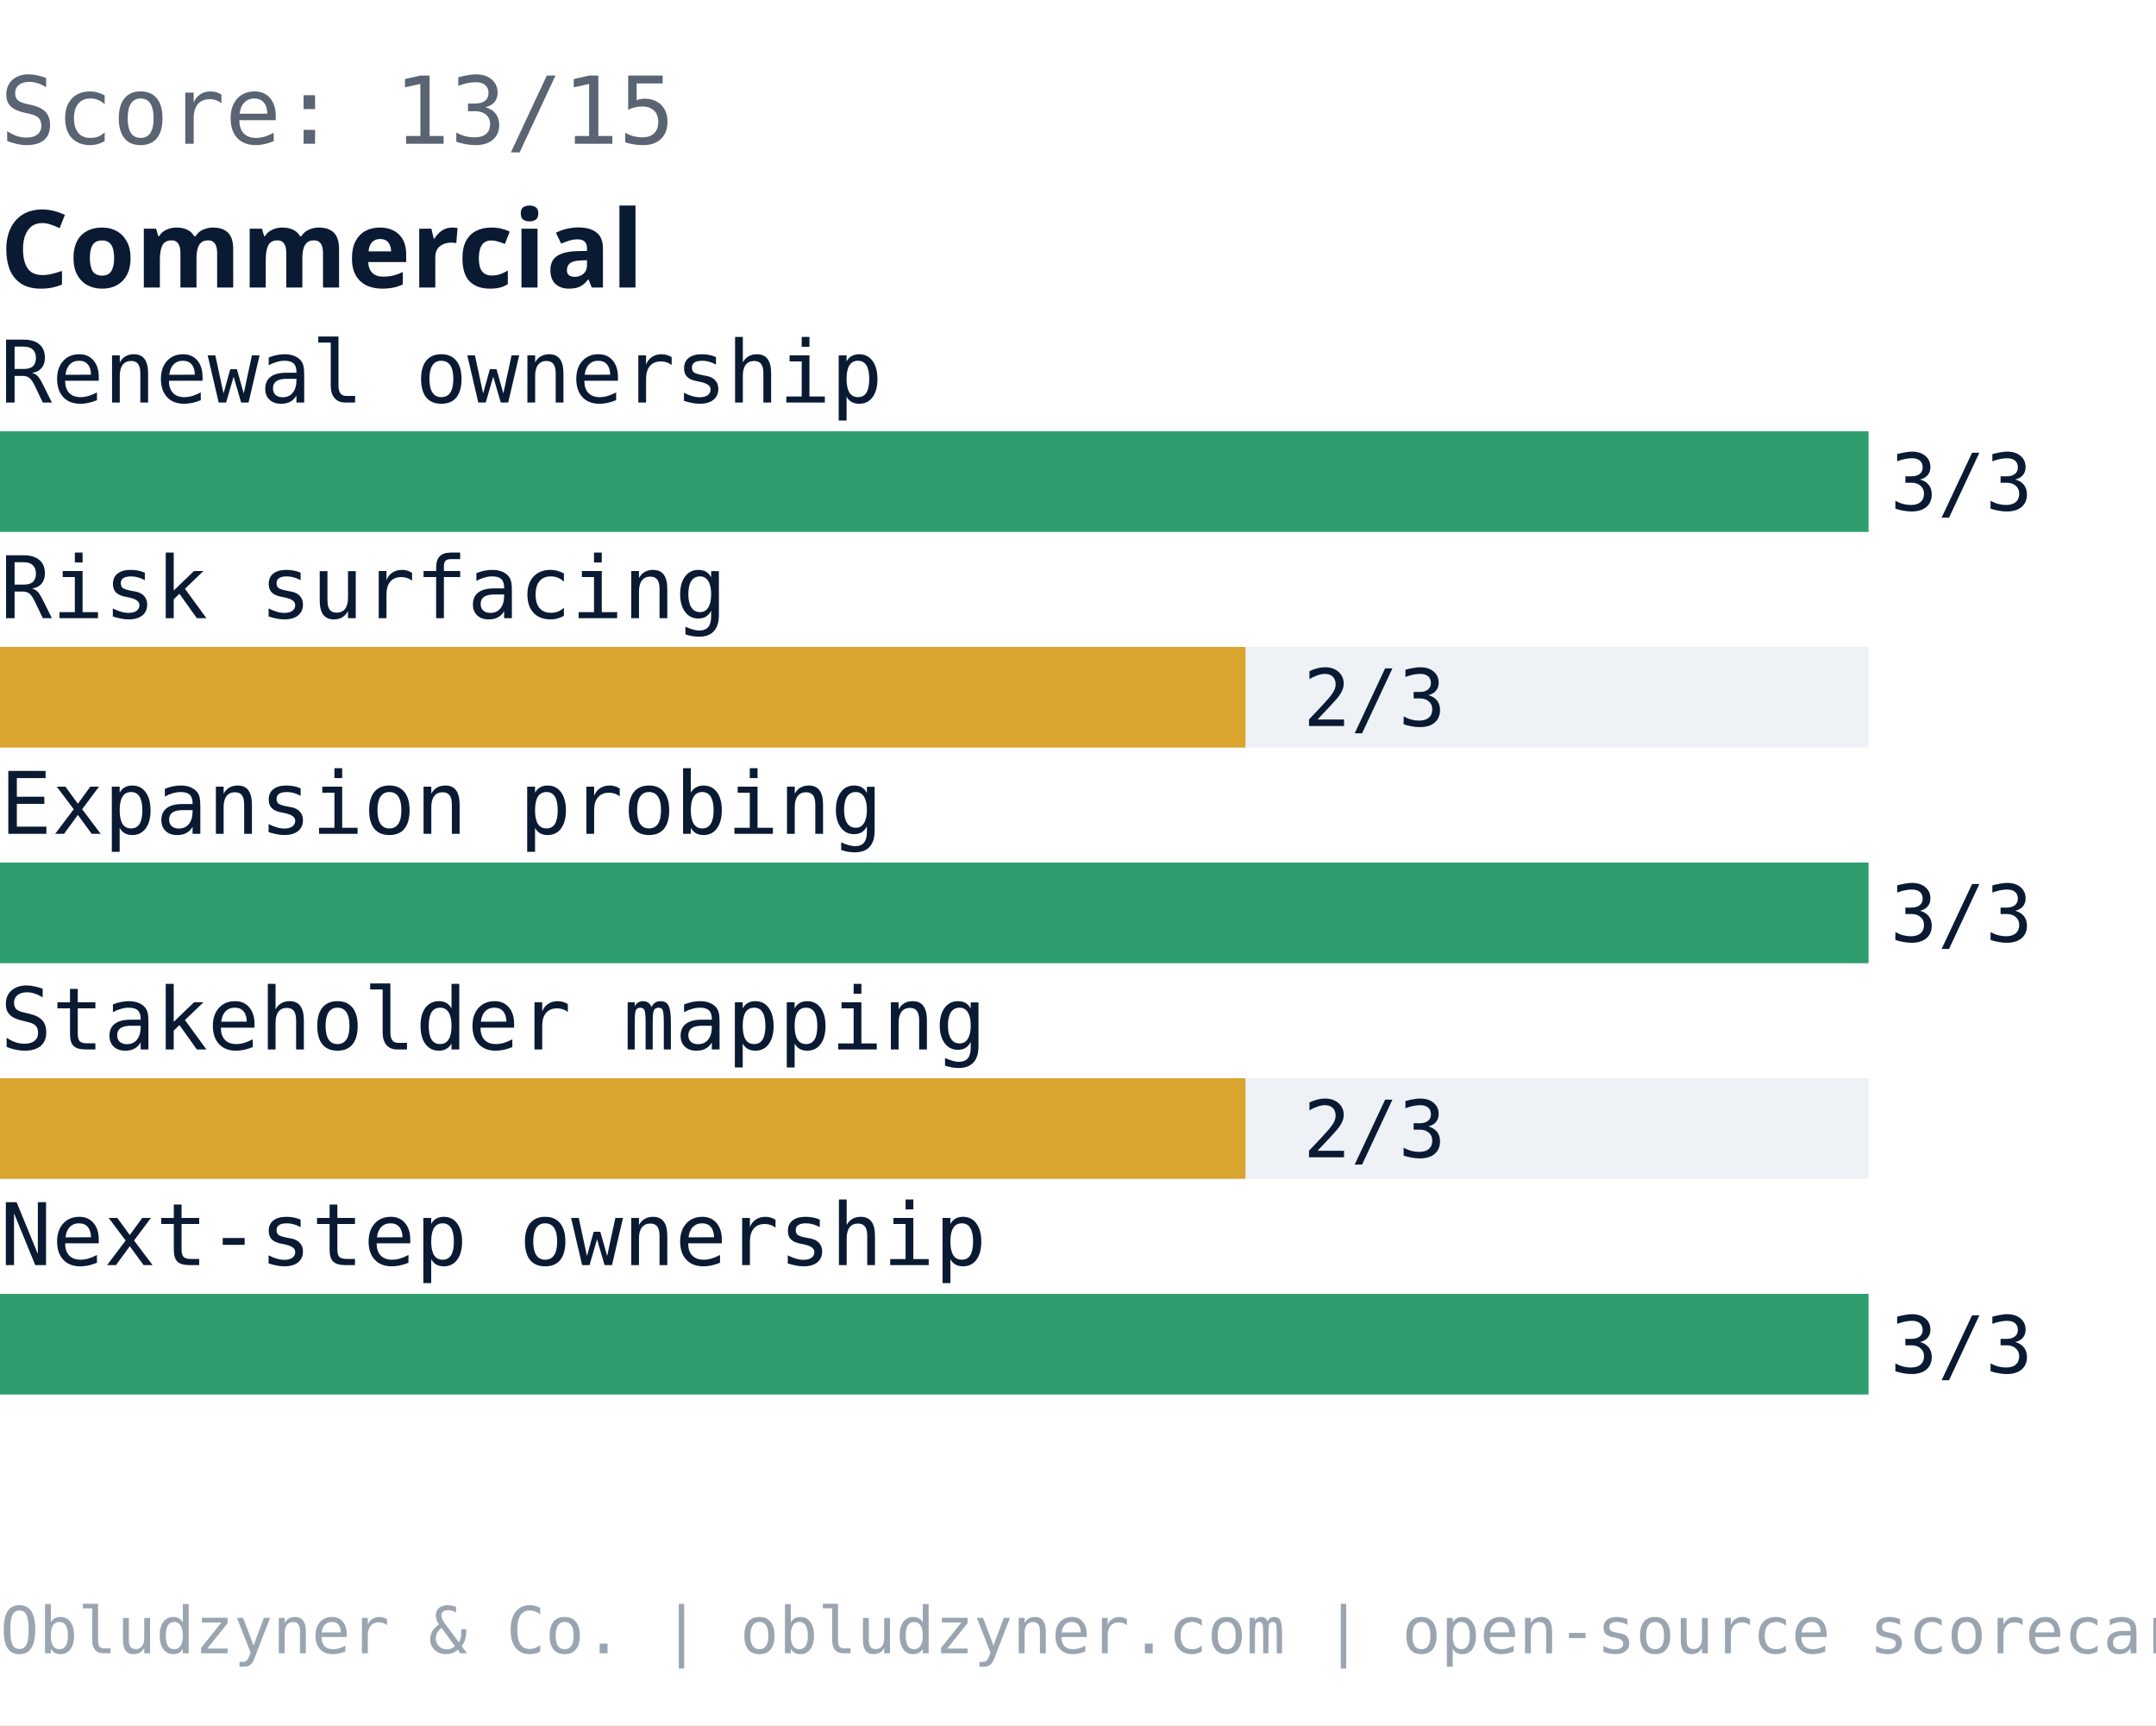
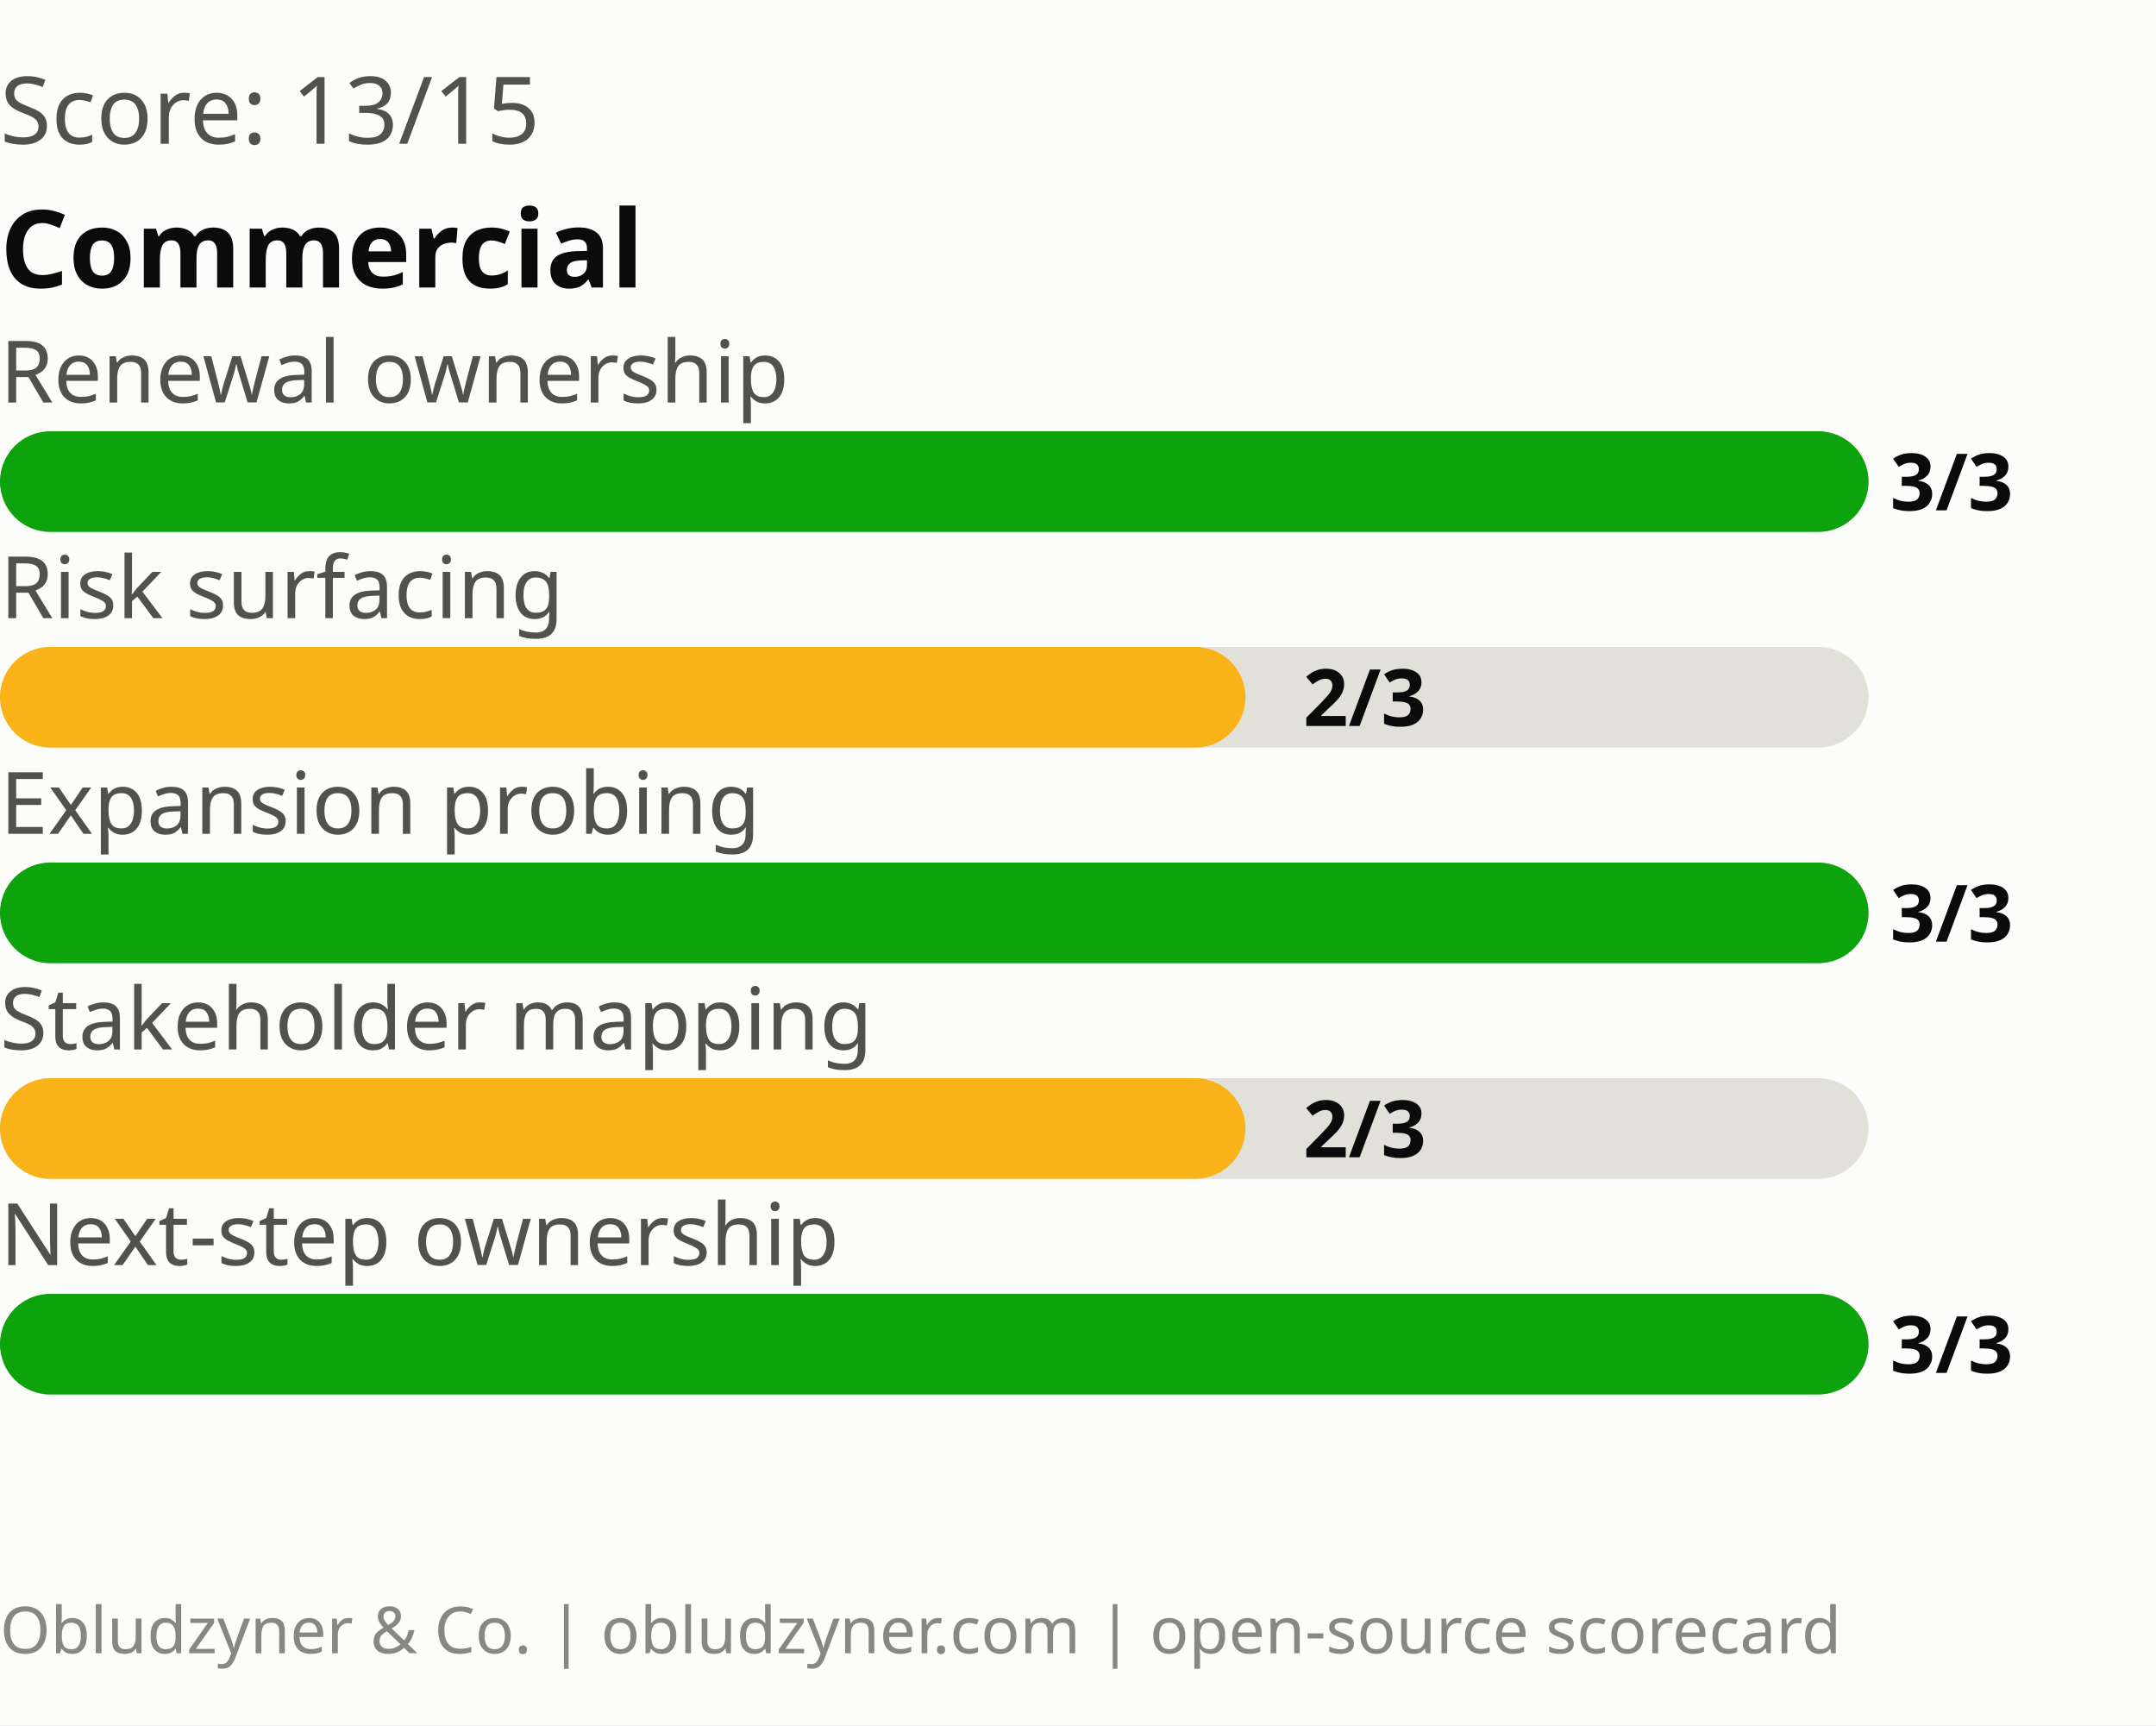
<svg xmlns="http://www.w3.org/2000/svg" viewBox="0 0 300 240" font-family="sans-serif">
-   <rect x="0" y="0" width="300" height="240" fill="#ffffff" />
-   <text x="0" y="20" font-size="13" font-family="monospace" fill="#5a6472">Score: 13/15</text>
-   <text x="0" y="40" font-size="15" font-family="sans-serif" font-weight="bold" fill="#0a1a33">Commercial</text>
-   <text x="0" y="56" font-size="12" font-family="monospace" fill="#0a1a33">Renewal ownership</text>
-   <rect x="0" y="60" width="260" height="14" fill="#eef1f6" />
-   <rect x="0" y="60" width="260.0" height="14" fill="#2f9e6e" />
-   <text x="263" y="71" font-size="11" font-family="monospace" fill="#0a1a33">3/3</text>
-   <text x="0" y="86" font-size="12" font-family="monospace" fill="#0a1a33">Risk surfacing</text>
-   <rect x="0" y="90" width="260" height="14" fill="#eef1f6" />
-   <rect x="0" y="90" width="173.3" height="14" fill="#d9a52f" />
-   <text x="181.333" y="101" font-size="11" font-family="monospace" fill="#0a1a33">2/3</text>
-   <text x="0" y="116" font-size="12" font-family="monospace" fill="#0a1a33">Expansion probing</text>
-   <rect x="0" y="120" width="260" height="14" fill="#eef1f6" />
-   <rect x="0" y="120" width="260.0" height="14" fill="#2f9e6e" />
-   <text x="263" y="131" font-size="11" font-family="monospace" fill="#0a1a33">3/3</text>
-   <text x="0" y="146" font-size="12" font-family="monospace" fill="#0a1a33">Stakeholder mapping</text>
-   <rect x="0" y="150" width="260" height="14" fill="#eef1f6" />
-   <rect x="0" y="150" width="173.3" height="14" fill="#d9a52f" />
-   <text x="181.333" y="161" font-size="11" font-family="monospace" fill="#0a1a33">2/3</text>
-   <text x="0" y="176" font-size="12" font-family="monospace" fill="#0a1a33">Next-step ownership</text>
-   <rect x="0" y="180" width="260" height="14" fill="#eef1f6" />
-   <rect x="0" y="180" width="260.0" height="14" fill="#2f9e6e" />
-   <text x="263" y="191" font-size="11" font-family="monospace" fill="#0a1a33">3/3</text>
-   <text x="0" y="230" font-size="9" font-family="monospace" fill="#9aa5b1">Obludzyner &amp; Co. | obludzyner.com | open-source scorecard</text>
+   <rect x="0" y="0" width="300" height="240" fill="#fcfcfb" />
+   <text x="0" y="20" font-size="13" font-family="sans-serif" fill="#52514e">Score: 13/15</text>
+   <text x="0" y="40" font-size="15" font-family="sans-serif" font-weight="bold" fill="#0b0b0b">Commercial</text>
+   <text x="0" y="56" font-size="12" font-family="sans-serif" fill="#52514e">Renewal ownership</text>
+   <rect x="0" y="60" width="260" height="14" rx="7" fill="#e1e0d9" />
+   <rect x="0" y="60" width="260.0" height="14" rx="7" fill="#0ca30c" />
+   <text x="263" y="71" font-size="11" font-family="sans-serif" font-weight="bold" fill="#0b0b0b">3/3</text>
+   <text x="0" y="86" font-size="12" font-family="sans-serif" fill="#52514e">Risk surfacing</text>
+   <rect x="0" y="90" width="260" height="14" rx="7" fill="#e1e0d9" />
+   <rect x="0" y="90" width="173.3" height="14" rx="7" fill="#fab219" />
+   <text x="181.333" y="101" font-size="11" font-family="sans-serif" font-weight="bold" fill="#0b0b0b">2/3</text>
+   <text x="0" y="116" font-size="12" font-family="sans-serif" fill="#52514e">Expansion probing</text>
+   <rect x="0" y="120" width="260" height="14" rx="7" fill="#e1e0d9" />
+   <rect x="0" y="120" width="260.0" height="14" rx="7" fill="#0ca30c" />
+   <text x="263" y="131" font-size="11" font-family="sans-serif" font-weight="bold" fill="#0b0b0b">3/3</text>
+   <text x="0" y="146" font-size="12" font-family="sans-serif" fill="#52514e">Stakeholder mapping</text>
+   <rect x="0" y="150" width="260" height="14" rx="7" fill="#e1e0d9" />
+   <rect x="0" y="150" width="173.3" height="14" rx="7" fill="#fab219" />
+   <text x="181.333" y="161" font-size="11" font-family="sans-serif" font-weight="bold" fill="#0b0b0b">2/3</text>
+   <text x="0" y="176" font-size="12" font-family="sans-serif" fill="#52514e">Next-step ownership</text>
+   <rect x="0" y="180" width="260" height="14" rx="7" fill="#e1e0d9" />
+   <rect x="0" y="180" width="260.0" height="14" rx="7" fill="#0ca30c" />
+   <text x="263" y="191" font-size="11" font-family="sans-serif" font-weight="bold" fill="#0b0b0b">3/3</text>
+   <text x="0" y="230" font-size="9" font-family="sans-serif" fill="#898781">Obludzyner &amp; Co. | obludzyner.com | open-source scorecard</text>
</svg>
